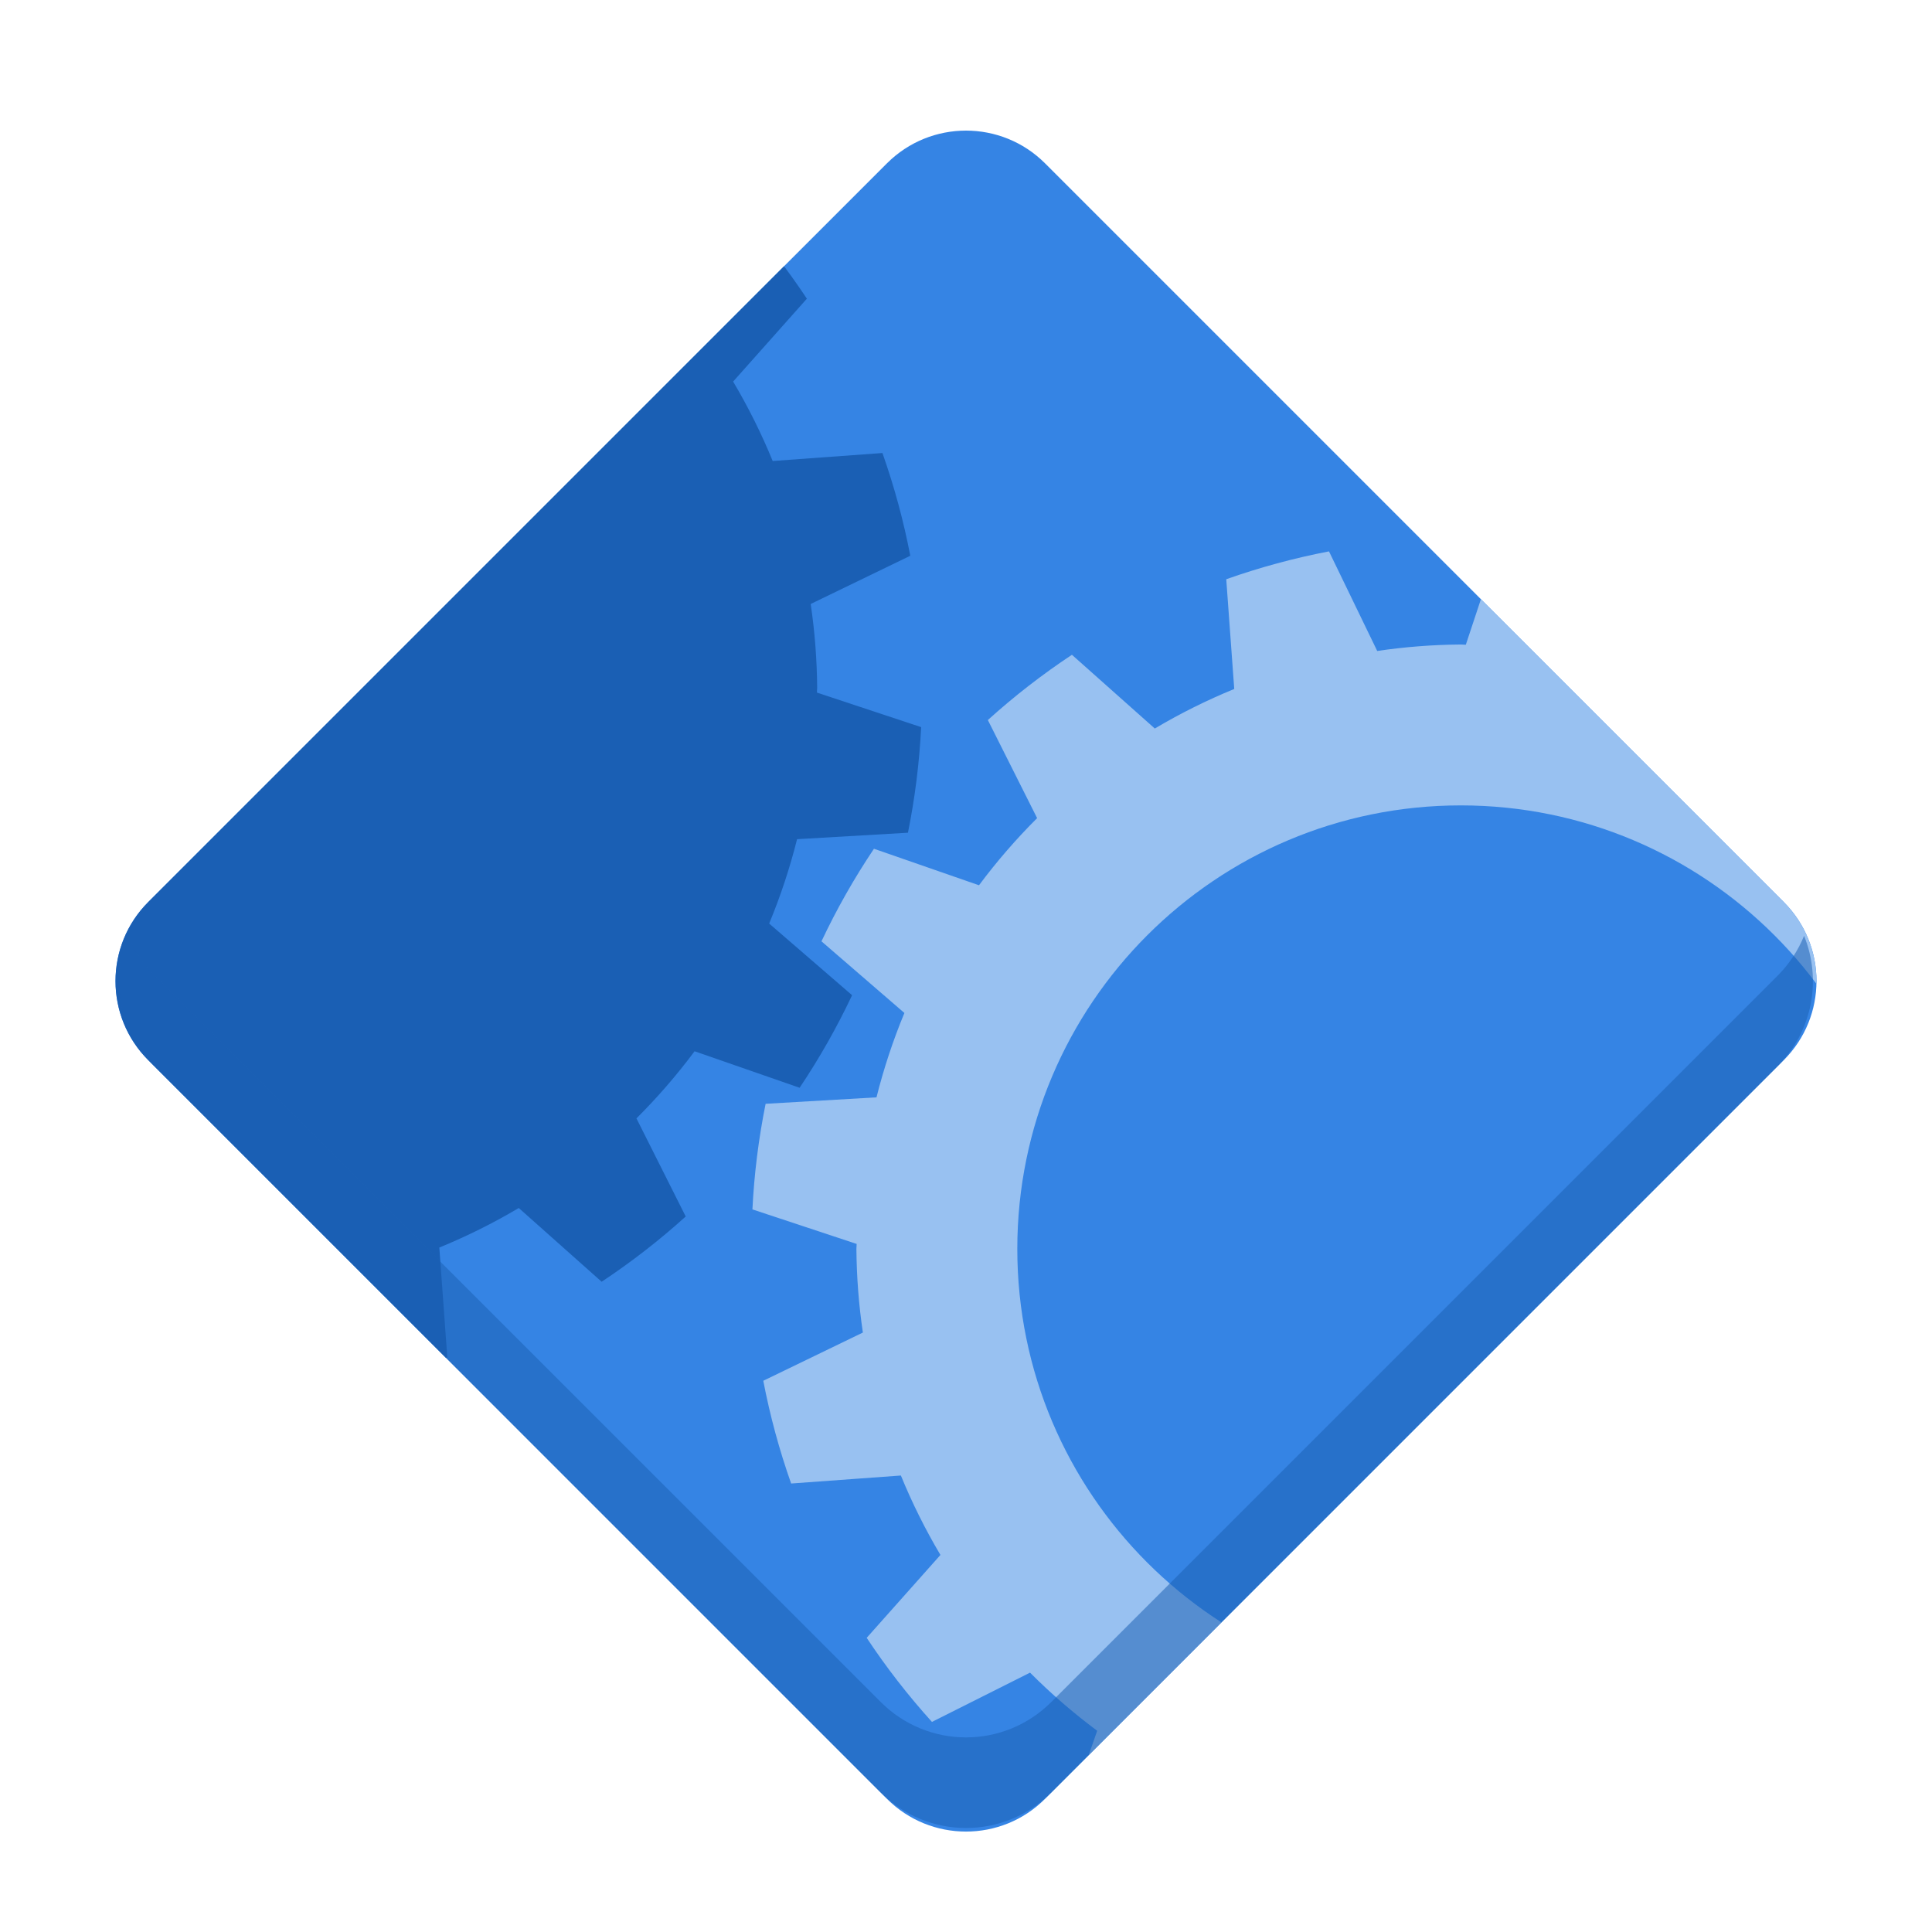
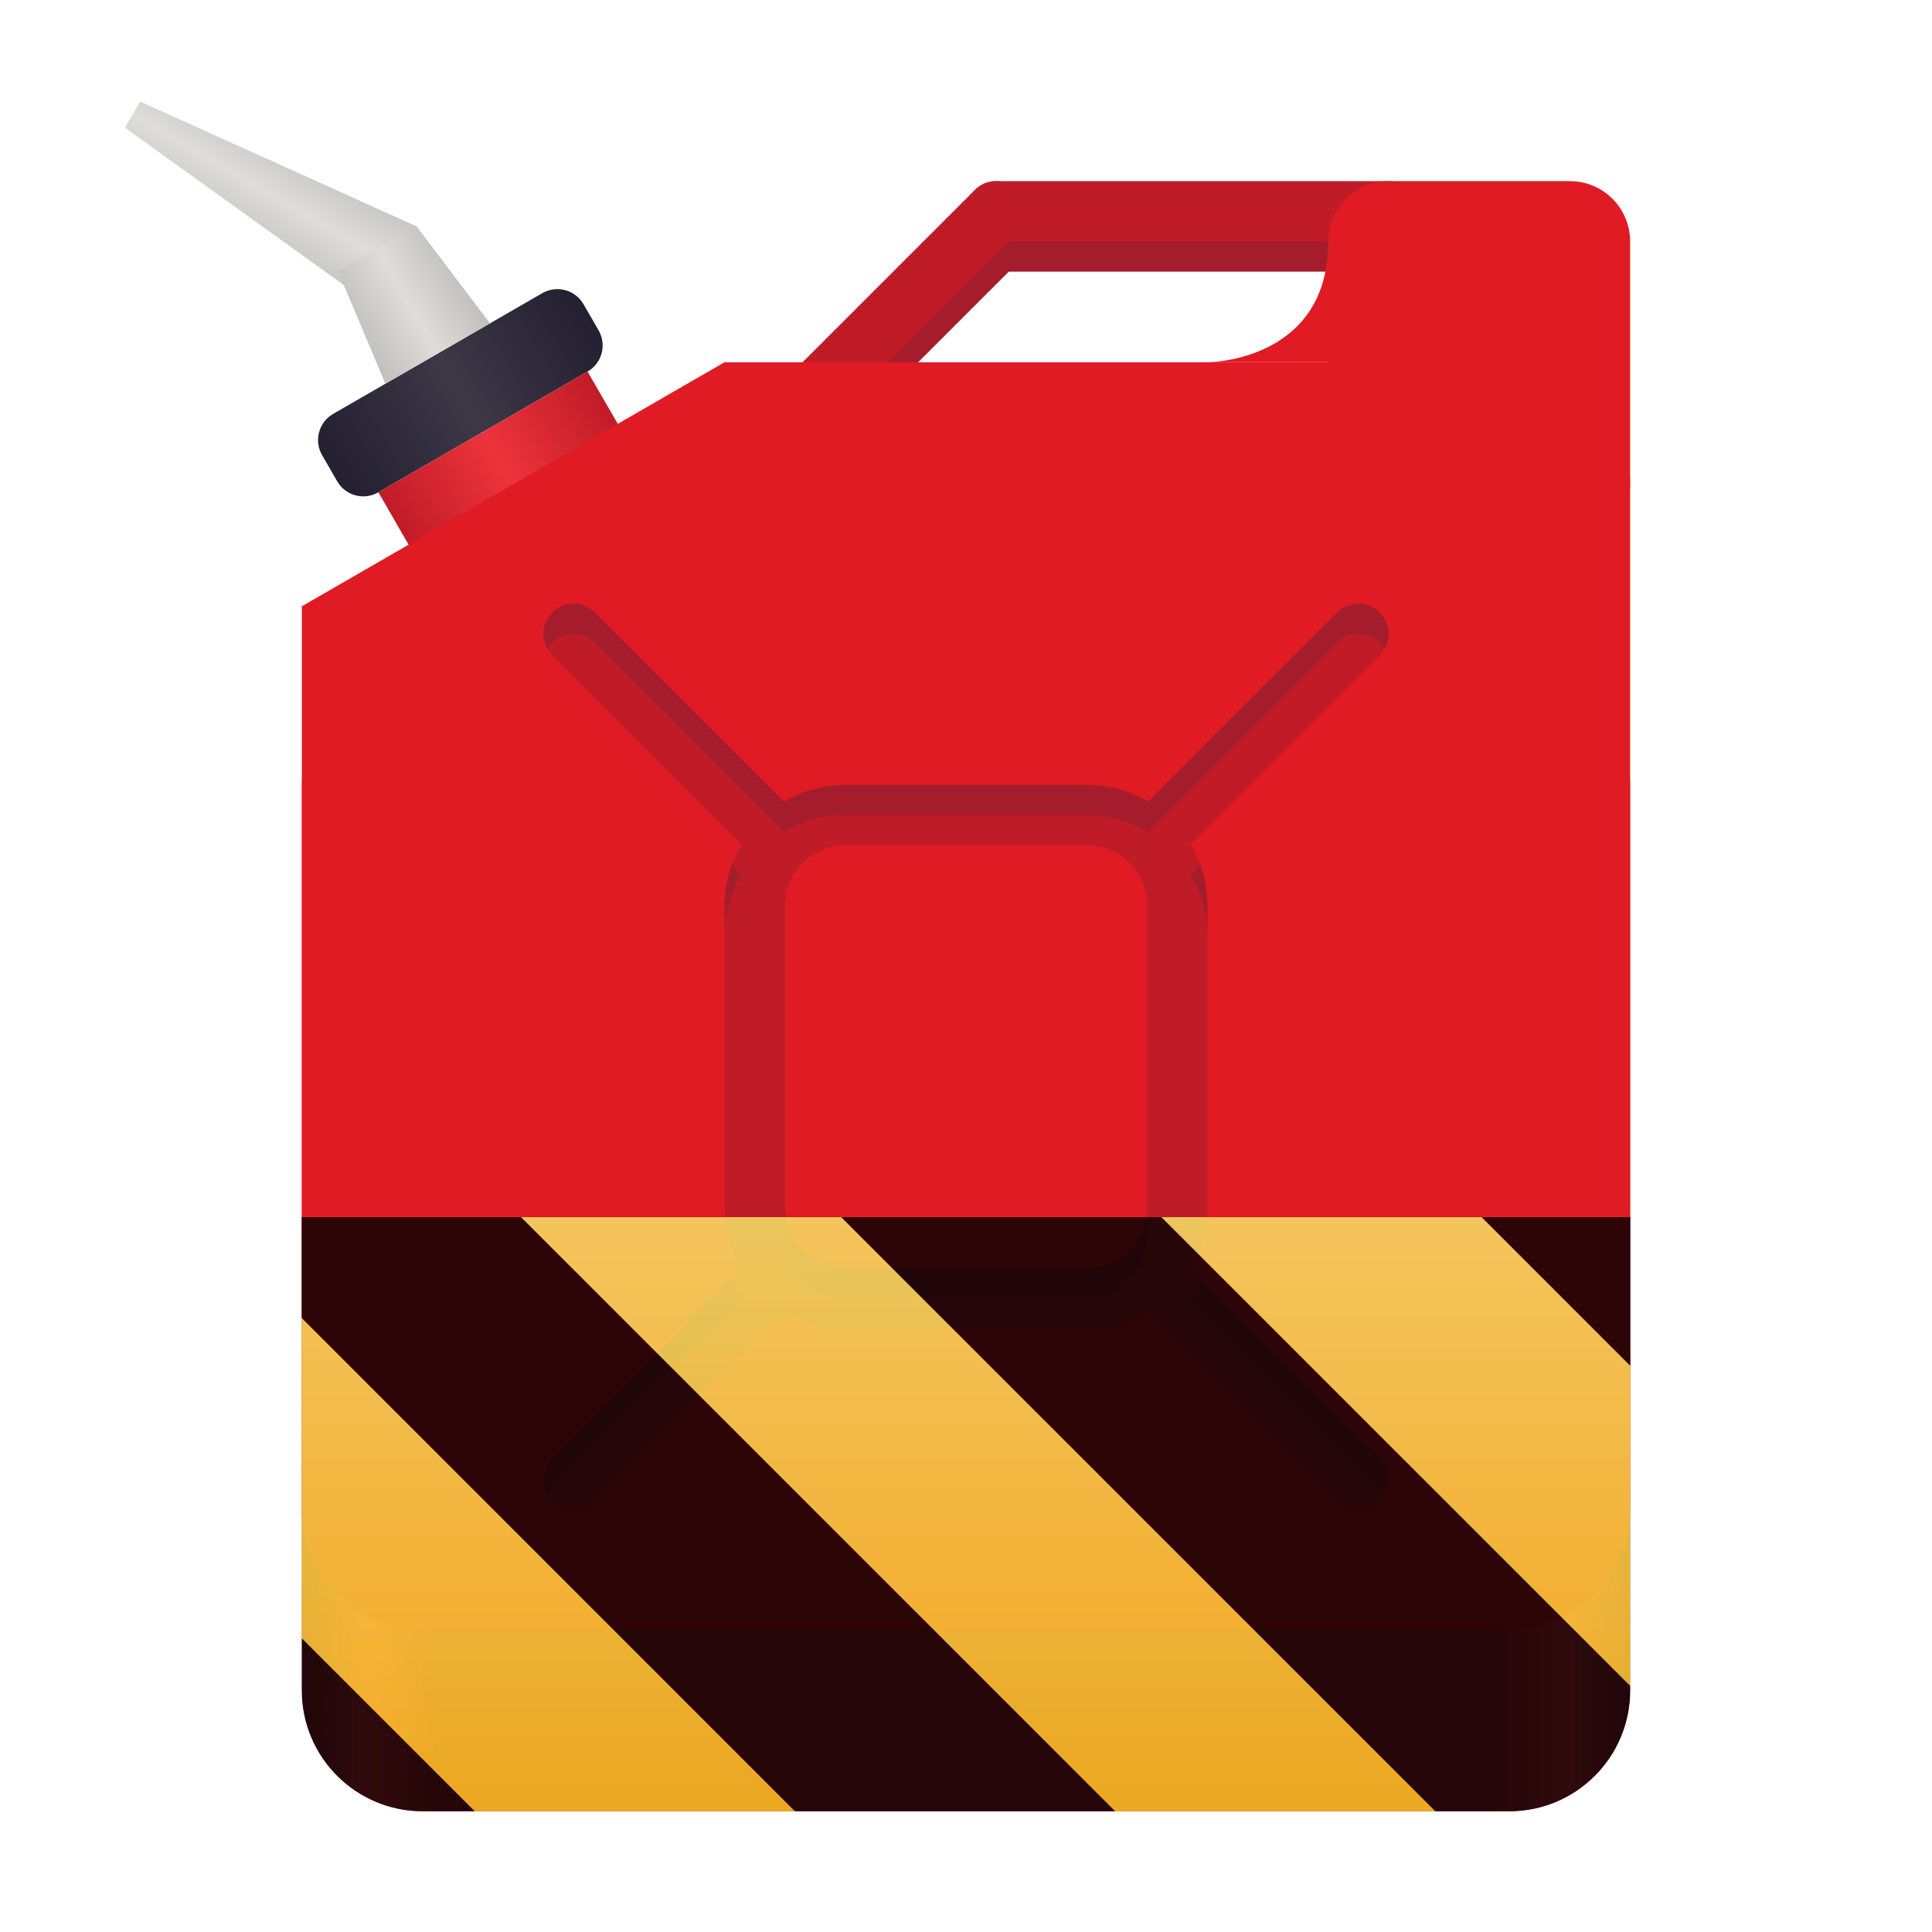
- <svg xmlns="http://www.w3.org/2000/svg" width="33.75mm" height="33.75mm" viewBox="0 0 33.75 33.75" version="1.1" id="svg974">
-   <defs id="defs968">
-     <clipPath clipPathUnits="userSpaceOnUse" id="clipPath18689">
-       <rect clip-path="none" transform="rotate(45)" ry="32" rx="32" y="123.999" x="486.037" height="362.943" width="362.943" id="rect18691" style="display:inline;opacity:1;vector-effect:none;fill:#4a86cf;fill-opacity:1;stroke:none;stroke-width:26.067;stroke-linecap:butt;stroke-linejoin:miter;stroke-miterlimit:4;stroke-dasharray:none;stroke-dashoffset:0;stroke-opacity:1;marker:none;marker-start:none;marker-mid:none;marker-end:none;paint-order:normal;enable-background:new" />
-     </clipPath>
-     <clipPath clipPathUnits="userSpaceOnUse" id="clipPath18689-3">
-       <rect clip-path="none" transform="rotate(45)" ry="32" rx="32" y="123.999" x="486.037" height="362.943" width="362.943" id="rect18691-6" style="display:inline;opacity:1;vector-effect:none;fill:#4a86cf;fill-opacity:1;stroke:none;stroke-width:26.067;stroke-linecap:butt;stroke-linejoin:miter;stroke-miterlimit:4;stroke-dasharray:none;stroke-dashoffset:0;stroke-opacity:1;marker:none;marker-start:none;marker-mid:none;marker-end:none;paint-order:normal;enable-background:new" />
-     </clipPath>
-   </defs>
-   <g id="layer1" transform="translate(-61.81982,-103.944)">
-     <g transform="matrix(0.2636723,0,0,0.2636723,61.81982,-529.397)" style="display:inline;stroke-width:0.25;enable-background:new" id="g1836">
-       <g transform="matrix(0.25,0,0,0.25,0,2295)" id="g18818" style="stroke-width:0.25">
-         <g style="stroke-width:0.27" transform="matrix(0.9260519,0,0,0.9260519,18.93073,50.87633)" id="g18590">
-           <g style="stroke-width:0.27" id="g18681" clip-path="url(#clipPath18689-3)">
-             <rect style="opacity:1;vector-effect:none;fill:#3584e4;fill-opacity:1;stroke:none;stroke-width:8.221;stroke-linecap:butt;stroke-linejoin:miter;stroke-miterlimit:4;stroke-dasharray:none;stroke-dashoffset:0;stroke-opacity:1;marker:none;marker-start:none;marker-mid:none;marker-end:none;paint-order:normal" id="rect18571" width="424" height="424" x="458.337" y="90.642" rx="10.092" ry="10.092" transform="matrix(0.6052817,0.6052817,-0.6052817,0.6052817,33.44063,99.07363)" clip-path="none" />
-             <circle style="opacity:1;vector-effect:none;fill:#f66151;fill-opacity:1;stroke:none;stroke-width:7.037;stroke-linecap:butt;stroke-linejoin:miter;stroke-miterlimit:4;stroke-dasharray:none;stroke-dashoffset:0;stroke-opacity:1;marker:none;marker-start:none;marker-mid:none;marker-end:none;paint-order:normal" id="path18706" cx="0" cy="0" r="0" transform="translate(0,-212)" />
-             <circle style="opacity:1;vector-effect:none;fill:#f66151;fill-opacity:1;stroke:none;stroke-width:7.037;stroke-linecap:butt;stroke-linejoin:miter;stroke-miterlimit:4;stroke-dasharray:none;stroke-dashoffset:0;stroke-opacity:1;marker:none;marker-start:none;marker-mid:none;marker-end:none;paint-order:normal" id="path18708" cx="0" cy="0" r="0" transform="translate(0,-212)" />
-             <path style="display:inline;opacity:1;vector-effect:none;fill:#98c1f1;fill-opacity:1;stroke:none;stroke-width:7.037;stroke-linecap:butt;stroke-linejoin:miter;stroke-miterlimit:4;stroke-dasharray:none;stroke-dashoffset:0;stroke-opacity:1;marker:none;marker-start:none;marker-mid:none;marker-end:none;paint-order:normal;enable-background:new" d="m 408.92,561.918 -9.886,29.829 a 172.971,172.971 0 0 0 -1.427,-0.071 172.971,172.971 0 0 0 -23.929,1.852 l -13.801,-28.501 a 203.293,203.293 0 0 0 -29.401,7.972 l 2.286,31.405 a 172.971,172.971 0 0 0 -22.732,11.319 l -23.718,-21.103 a 203.293,203.293 0 0 0 -24.059,18.674 l 14.099,28.073 a 172.971,172.971 0 0 0 -16.636,19.211 l -30.058,-10.448 a 203.293,203.293 0 0 0 -15.017,26.488 l 23.73,20.507 a 172.971,172.971 0 0 0 -7.985,24.143 l -31.73,1.849 a 203.293,203.293 0 0 0 -3.778,30.217 l 29.829,9.886 a 172.971,172.971 0 0 0 -0.071,1.427 172.971,172.971 0 0 0 1.852,23.929 l -28.501,13.801 a 203.293,203.293 0 0 0 7.972,29.401 l 31.405,-2.286 a 172.971,172.971 0 0 0 11.319,22.732 l -21.103,23.718 a 203.293,203.293 0 0 0 18.674,24.059 l 28.073,-14.099 a 172.971,172.971 0 0 0 19.211,16.636 l -10.448,30.058 a 203.293,203.293 0 0 0 26.488,15.017 l 20.507,-23.73 a 172.971,172.971 0 0 0 24.143,7.985 l 1.849,31.73 a 203.293,203.293 0 0 0 30.217,3.778 l 9.886,-29.829 a 172.971,172.971 0 0 0 1.427,0.071 172.971,172.971 0 0 0 23.929,-1.852 l 13.801,28.501 a 203.293,203.293 0 0 0 29.401,-7.972 l -2.286,-31.405 a 172.971,172.971 0 0 0 22.732,-11.319 l 23.718,21.103 A 203.293,203.293 0 0 0 532.96,916 l -14.099,-28.073 a 172.971,172.971 0 0 0 16.636,-19.211 l 30.058,10.448 a 203.293,203.293 0 0 0 15.017,-26.488 l -23.73,-20.507 a 172.971,172.971 0 0 0 7.985,-24.143 l 31.73,-1.849 a 203.293,203.293 0 0 0 3.778,-30.217 l -29.829,-9.886 a 172.971,172.971 0 0 0 0.071,-1.427 172.971,172.971 0 0 0 -1.852,-23.929 l 28.501,-13.801 a 203.293,203.293 0 0 0 -7.972,-29.401 l -31.405,2.286 a 172.971,172.971 0 0 0 -11.319,-22.732 l 21.103,-23.718 a 203.293,203.293 0 0 0 -18.674,-24.059 l -28.073,14.099 a 172.971,172.971 0 0 0 -19.211,-16.636 l 10.448,-30.058 A 203.293,203.293 0 0 0 485.636,581.681 l -20.507,23.73 a 172.971,172.971 0 0 0 -24.143,-7.985 l -1.849,-31.73 a 203.293,203.293 0 0 0 -30.217,-3.778 z M 397.607,637.722 A 126.926,126.926 0 0 1 524.532,764.647 126.926,126.926 0 0 1 397.607,891.572 126.926,126.926 0 0 1 270.682,764.647 126.926,126.926 0 0 1 397.607,637.722 Z" id="path18717-4" />
-             <path id="path18758" d="m 51.748,401.284 -9.886,29.829 c -0.476,-0.026 -0.951,-0.05 -1.427,-0.071 -8.01,0.062 -16.005,0.681 -23.929,1.852 L 2.706,404.392 c -9.986,1.918 -19.814,4.583 -29.401,7.972 l 2.286,31.405 c -7.844,3.211 -15.442,6.994 -22.732,11.319 l -23.718,-21.103 c -8.475,5.614 -16.518,11.857 -24.059,18.674 l 14.099,28.073 c -6.009,5.987 -11.569,12.408 -16.636,19.211 l -30.058,-10.448 c -5.661,8.442 -10.68,17.296 -15.017,26.488 l 23.73,20.507 c -3.25,7.841 -5.919,15.91 -7.985,24.143 l -31.73,1.849 c -2.013,9.964 -3.276,20.064 -3.778,30.217 l 29.829,9.886 c -0.026,0.476 -0.05,0.951 -0.071,1.427 0.062,8.01 0.681,16.005 1.852,23.929 l -28.501,13.801 c 1.918,9.986 4.583,19.814 7.972,29.401 l 31.405,-2.286 c 3.211,7.844 6.994,15.442 11.319,22.732 l -21.103,23.718 c 5.614,8.475 11.857,16.518 18.674,24.059 l 28.073,-14.099 c 5.987,6.009 12.408,11.569 19.211,16.636 l -10.448,30.058 c 8.442,5.661 17.296,10.68 26.488,15.017 l 20.507,-23.73 c 7.841,3.25 15.91,5.919 24.143,7.985 l 1.849,31.73 c 9.964,2.013 20.064,3.276 30.217,3.778 l 9.886,-29.829 c 0.476,0.026 0.951,0.05 1.427,0.071 8.01,-0.062 16.005,-0.681 23.929,-1.852 l 13.801,28.501 c 9.986,-1.918 19.814,-4.583 29.401,-7.972 l -2.286,-31.405 c 7.844,-3.211 15.442,-6.994 22.732,-11.319 l 23.718,21.103 c 8.475,-5.614 16.518,-11.857 24.059,-18.674 l -14.099,-28.073 c 6.009,-5.987 11.569,-12.408 16.636,-19.211 l 30.058,10.448 c 5.661,-8.442 10.68,-17.296 15.017,-26.488 l -23.73,-20.507 c 3.25,-7.841 5.919,-15.91 7.985,-24.143 l 31.73,-1.849 c 2.013,-9.964 3.276,-20.064 3.778,-30.217 l -29.829,-9.886 c 0.026,-0.476 0.05,-0.951 0.071,-1.427 -0.062,-8.01 -0.681,-16.005 -1.852,-23.929 l 28.501,-13.801 c -1.918,-9.986 -4.583,-19.814 -7.972,-29.401 l -31.405,2.286 c -3.211,-7.844 -6.994,-15.442 -11.319,-22.732 l 21.103,-23.718 c -5.614,-8.475 -11.857,-16.518 -18.674,-24.059 l -28.073,14.099 c -5.987,-6.009 -12.408,-11.569 -19.211,-16.636 l 10.448,-30.058 c -8.442,-5.661 -17.296,-10.68 -26.488,-15.017 l -20.507,23.73 c -7.841,-3.25 -15.91,-5.919 -24.143,-7.985 l -1.849,-31.73 c -9.964,-2.013 -20.064,-3.276 -30.217,-3.778 z" style="display:inline;opacity:1;vector-effect:none;fill:#1a5fb4;fill-opacity:1;stroke:none;stroke-width:7.037;stroke-linecap:butt;stroke-linejoin:miter;stroke-miterlimit:4;stroke-dasharray:none;stroke-dashoffset:0;stroke-opacity:1;marker:none;marker-start:none;marker-mid:none;marker-end:none;paint-order:normal;enable-background:new" />
-           </g>
-         </g>
-         <path style="display:inline;opacity:0.534;vector-effect:none;fill:#1a5fb4;fill-opacity:1;stroke:none;stroke-width:1.629;stroke-linecap:butt;stroke-linejoin:miter;stroke-miterlimit:4;stroke-dasharray:none;stroke-dashoffset:0;stroke-opacity:1;marker:none;marker-start:none;marker-mid:none;marker-end:none;paint-order:normal;enable-background:new" clip-path="none" d="m 8.477,2676 c -1.171,2.887 -0.583,6.308 1.766,8.656 l 48.102,48.102 c 3.134,3.134 8.179,3.134 11.312,0 l 48.102,-48.102 c 2.348,-2.348 2.937,-5.77 1.766,-8.656 -0.392,0.966 -0.98,1.871 -1.766,2.656 l -48.102,48.102 c -3.134,3.134 -8.179,3.134 -11.312,0 L 10.242,2678.656 C 9.457,2677.871 8.868,2676.965 8.477,2676 Z" transform="matrix(4,0,0,4,0,-10028)" id="rect18571-6" />
+ <svg xmlns="http://www.w3.org/2000/svg" xmlns:xlink="http://www.w3.org/1999/xlink" height="128px" viewBox="0 0 128 128" width="128px">
+   <linearGradient id="a" gradientTransform="matrix(0.866025 -0.5 0.5 0.866025 0.572261 -171.0334)" gradientUnits="userSpaceOnUse" x1="-82.609" x2="-62.609" y1="185.618" y2="185.618">
+     <stop offset="0" stop-color="#241f31" />
+     <stop offset="0.5" stop-color="#3d3846" />
+     <stop offset="1" stop-color="#241f31" />
+   </linearGradient>
+   <linearGradient id="b" gradientTransform="matrix(0.196428 0 0 0.342105 2.597287 273.7399)" gradientUnits="userSpaceOnUse" x1="88.596" x2="536.596" y1="-449.394" y2="-449.394">
+     <stop offset="0" stop-color="#a51d2d" />
+     <stop offset="0.05" stop-color="#ed333b" />
+     <stop offset="0.1" stop-color="#c01c28" />
+     <stop offset="0.9" stop-color="#c01c28" />
+     <stop offset="0.95" stop-color="#ed333b" />
+     <stop offset="1" stop-color="#a51d2d" />
+   </linearGradient>
+   <linearGradient id="c" gradientTransform="matrix(0.866025 -0.5 0.4 0.69282 19.43405 -138.3638)" gradientUnits="userSpaceOnUse" x1="-80.609" x2="-64.609" y1="193.618" y2="193.618">
+     <stop offset="0" stop-color="#c01c28" />
+     <stop offset="0.5" stop-color="#ed333b" />
+     <stop offset="1" stop-color="#c01c28" />
+   </linearGradient>
+   <linearGradient id="d" gradientUnits="userSpaceOnUse">
+     <stop offset="0" stop-color="#c0bfbc" />
+     <stop offset="0.5" stop-color="#deddda" />
+     <stop offset="1" stop-color="#c0bfbc" />
+   </linearGradient>
+   <linearGradient id="e" gradientTransform="matrix(0.5 -0.866025 0.866025 0.5 -140.5711 -101.7279)" x1="-24" x2="-16" xlink:href="#d" y1="200" y2="200" />
+   <linearGradient id="f" gradientTransform="matrix(0.866025 -0.5 0.5 0.866025 -55.67949 -163.2464)" x1="-24" x2="-16" xlink:href="#d" y1="200" y2="200" />
+   <clipPath id="g">
+     <rect height="128" width="128" />
+   </clipPath>
+   <clipPath id="h">
+     <rect height="128" width="128" />
+   </clipPath>
+   <filter id="i" height="100%" width="100%" x="0%" y="0%">
+     <feColorMatrix in="SourceGraphic" type="matrix" values="0 0 0 0 1 0 0 0 0 1 0 0 0 0 1 0 0 0 1 0" />
+   </filter>
+   <mask id="j">
+     <g clip-path="url(#h)" filter="url(#i)">
+       <g clip-path="url(#g)">
+         <path d="m 22.07 27.422 l 13.859 -8 c 0.957 -0.551 2.18 -0.223 2.73 0.734 l 1 1.73 c 0.551 0.957 0.227 2.18 -0.73 2.73 l -13.859 8 c -0.957 0.555 -2.18 0.227 -2.73 -0.73 l -1 -1.73 c -0.551 -0.957 -0.227 -2.18 0.73 -2.734 z m 0 0" fill="url(#a)" />
+         <path d="m 28 44 h 72 c 4.418 0 8 3.582 8 8 v 60 c 0 4.418 -3.582 8 -8 8 h -72 c -4.418 0 -8 -3.582 -8 -8 v -60 c 0 -4.418 3.582 -8 8 -8 z m 0 0" fill="url(#b)" />
+         <path d="m 46.199 32.973 l 18.387 -18.387 c 0.777 -0.777 2.047 -0.777 2.828 0 c 0.781 0.781 0.781 2.051 0 2.832 l -18.387 18.383 c -0.781 0.781 -2.047 0.781 -2.828 0 s -0.781 -2.047 0 -2.828 z m 0 0" fill="#a51d2d" />
+         <path d="m 66 14 h 26 c 1.105 0 2 0.895 2 2 s -0.895 2 -2 2 h -26 c -1.105 0 -2 -0.895 -2 -2 s 0.895 -2 2 -2 z m 0 0" fill="#a51d2d" />
+         <path d="m 46.199 30.973 l 18.387 -18.387 c 0.777 -0.777 2.047 -0.777 2.828 0 c 0.781 0.781 0.781 2.051 0 2.832 l -18.387 18.383 c -0.781 0.781 -2.047 0.781 -2.828 0 s -0.781 -2.047 0 -2.828 z m 0 0" fill="#c01c28" />
+         <path d="m 25.07 32.617 l 13.859 -8 l 4 6.93 l -13.859 8 z m 0 0" fill="url(#c)" />
+         <path d="m 20 40.168 v 59.832 c 0 4.434 3.566 8 8 8 h 72 c 4.434 0 8 -3.566 8 -8 v -68.059 c 0 -4.434 -3.566 -7.941 -8 -7.941 h -52 z m 0 0" fill="#e01b24" />
+         <path d="m 38 40 c -0.508 0 -1.02 0.195 -1.41 0.586 c -0.785 0.785 -0.785 2.047 0 2.832 l 12.52 12.52 c -0.699 1.191 -1.109 2.574 -1.109 4.062 v 20 c 0 1.488 0.41 2.871 1.109 4.062 l -12.52 12.52 c -0.785 0.785 -0.785 2.047 0 2.832 c 0.781 0.781 2.043 0.781 2.828 0 l 12.52 -12.527 c 1.191 0.703 2.574 1.113 4.062 1.113 h 16 c 1.488 0 2.871 -0.41 4.062 -1.109 l 12.52 12.523 c 0.785 0.781 2.047 0.781 2.828 0 c 0.785 -0.785 0.785 -2.047 0 -2.832 l -12.52 -12.52 c 0.699 -1.191 1.109 -2.578 1.109 -4.062 v -20 c 0 -1.484 -0.41 -2.871 -1.109 -4.062 l 12.52 -12.52 c 0.785 -0.785 0.785 -2.047 0 -2.832 c -0.781 -0.781 -2.043 -0.781 -2.828 0 l -12.52 12.523 c -1.191 -0.699 -2.574 -1.109 -4.062 -1.109 h -16 c -1.488 0 -2.871 0.41 -4.062 1.113 l -12.52 -12.527 c -0.395 -0.391 -0.906 -0.586 -1.418 -0.586 z m 18 16 h 16 c 2.215 0 4 1.785 4 4 v 20 c 0 2.215 -1.785 4 -4 4 h -16 c -2.215 0 -4 -1.785 -4 -4 v -20 c 0 -2.215 1.785 -4 4 -4 z m 0 0" fill="#c01c28" />
+         <path d="m 66 12 h 26 c 1.105 0 2 0.895 2 2 s -0.895 2 -2 2 h -26 c -1.105 0 -2 -0.895 -2 -2 s 0.895 -2 2 -2 z m 0 0" fill="#c01c28" />
+         <path d="m 92 12 c -2.215 0 -4 1.785 -4 4 c 0 8 -8 8 -8 8 h 8 v 8 c 0 2.215 1.785 4 4 4 h 12 c 2.215 0 4 -1.785 4 -4 v -16 c 0 -2.215 -1.785 -4 -4 -4 z m 0 0" fill="#e01b24" />
+         <path d="m 38 40 c -0.508 0 -1.02 0.195 -1.41 0.586 c -0.66 0.66 -0.758 1.648 -0.312 2.414 c 0.086 -0.145 0.184 -0.285 0.312 -0.414 c 0.391 -0.391 0.902 -0.586 1.41 -0.586 c 0.512 0 1.023 0.195 1.418 0.586 l 12.52 12.527 c 1.191 -0.703 2.574 -1.113 4.062 -1.113 h 16 c 1.488 0 2.871 0.41 4.062 1.109 l 12.52 -12.523 c 0.785 -0.781 2.047 -0.781 2.828 0 c 0.129 0.129 0.227 0.27 0.312 0.414 c 0.445 -0.766 0.348 -1.754 -0.312 -2.414 c -0.781 -0.781 -2.043 -0.781 -2.828 0 l -12.52 12.523 c -1.191 -0.699 -2.574 -1.109 -4.062 -1.109 h -16 c -1.488 0 -2.871 0.41 -4.062 1.113 l -12.52 -12.527 c -0.395 -0.391 -0.906 -0.586 -1.418 -0.586 z m 10.484 17.312 c -0.305 0.84 -0.484 1.738 -0.484 2.688 v 2 c 0 -1.488 0.41 -2.871 1.109 -4.062 z m 31.031 0 l -0.625 0.625 c 0.699 1.191 1.109 2.578 1.109 4.062 v -2 c 0 -0.945 -0.184 -1.844 -0.484 -2.688 z m -27.516 22.688 v 2 c 0 2.215 1.785 4 4 4 h 16 c 2.215 0 4 -1.785 4 -4 v -2 c 0 2.215 -1.785 4 -4 4 h -16 c -2.215 0 -4 -1.785 -4 -4 z m 27.516 4.688 c -0.172 0.477 -0.371 0.941 -0.625 1.375 l 12.52 12.52 c 0.129 0.129 0.227 0.27 0.312 0.418 c 0.445 -0.77 0.348 -1.758 -0.312 -2.418 z m -31.031 0 l -11.895 11.895 c -0.66 0.66 -0.758 1.648 -0.312 2.418 c 0.086 -0.148 0.184 -0.289 0.312 -0.418 l 12.52 -12.52 c -0.254 -0.43 -0.457 -0.895 -0.625 -1.375 z m 0 0" fill="#a51d2d" />
+         <path d="m 8.277 8.457 l 1 -1.73 l 18.32 8.27 l -3 5.195 z m 0 0" fill="url(#e)" />
+         <path d="m 22.402 17.996 l 5.195 -3 l 4.867 6.426 l -6.93 4 z m 0 0" fill="url(#f)" />
      </g>
-       <rect y="2402" x="-1.5000001e-06" height="128" width="128" id="rect9125-7-2" style="display:inline;opacity:1;vector-effect:none;fill:none;fill-opacity:1;stroke:none;stroke-width:1.25;stroke-linecap:butt;stroke-linejoin:miter;stroke-miterlimit:4;stroke-dasharray:none;stroke-dashoffset:0;stroke-opacity:1;marker:none;marker-start:none;marker-mid:none;marker-end:none;paint-order:normal;enable-background:new" />
+     </g>
+   </mask>
+   <mask id="k">
+     <g filter="url(#i)">
+       <rect fill-opacity="0.8" height="128" width="128" />
+     </g>
+   </mask>
+   <linearGradient id="l" gradientTransform="matrix(0 0.37 -0.98462 0 295.385 -30.36)" gradientUnits="userSpaceOnUse" x1="300" x2="428" y1="235" y2="235">
+     <stop offset="0" stop-color="#f9f06b" />
+     <stop offset="1" stop-color="#f5c211" />
+   </linearGradient>
+   <clipPath id="m">
+     <rect height="128" width="128" />
+   </clipPath>
+   <clipPath id="n">
+     <rect height="128" width="128" />
+   </clipPath>
+   <path d="m 22.07 27.422 l 13.859 -8 c 0.957 -0.551 2.18 -0.223 2.73 0.734 l 1 1.73 c 0.551 0.957 0.227 2.18 -0.73 2.73 l -13.859 8 c -0.957 0.555 -2.18 0.227 -2.73 -0.73 l -1 -1.73 c -0.551 -0.957 -0.227 -2.18 0.73 -2.734 z m 0 0" fill="url(#a)" />
+   <path d="m 28 44 h 72 c 4.418 0 8 3.582 8 8 v 60 c 0 4.418 -3.582 8 -8 8 h -72 c -4.418 0 -8 -3.582 -8 -8 v -60 c 0 -4.418 3.582 -8 8 -8 z m 0 0" fill="url(#b)" />
+   <path d="m 46.199 32.973 l 18.387 -18.387 c 0.777 -0.777 2.047 -0.777 2.828 0 c 0.781 0.781 0.781 2.051 0 2.832 l -18.387 18.383 c -0.781 0.781 -2.047 0.781 -2.828 0 s -0.781 -2.047 0 -2.828 z m 0 0" fill="#a51d2d" />
+   <path d="m 66 14 h 26 c 1.105 0 2 0.895 2 2 s -0.895 2 -2 2 h -26 c -1.105 0 -2 -0.895 -2 -2 s 0.895 -2 2 -2 z m 0 0" fill="#a51d2d" />
+   <path d="m 46.199 30.973 l 18.387 -18.387 c 0.777 -0.777 2.047 -0.777 2.828 0 c 0.781 0.781 0.781 2.051 0 2.832 l -18.387 18.383 c -0.781 0.781 -2.047 0.781 -2.828 0 s -0.781 -2.047 0 -2.828 z m 0 0" fill="#c01c28" />
+   <path d="m 25.07 32.617 l 13.859 -8 l 4 6.93 l -13.859 8 z m 0 0" fill="url(#c)" />
+   <path d="m 20 40.168 v 59.832 c 0 4.434 3.566 8 8 8 h 72 c 4.434 0 8 -3.566 8 -8 v -68.059 c 0 -4.434 -3.566 -7.941 -8 -7.941 h -52 z m 0 0" fill="#e01b24" />
+   <path d="m 38 40 c -0.508 0 -1.02 0.195 -1.41 0.586 c -0.785 0.785 -0.785 2.047 0 2.832 l 12.52 12.52 c -0.699 1.191 -1.109 2.574 -1.109 4.062 v 20 c 0 1.488 0.41 2.871 1.109 4.062 l -12.52 12.52 c -0.785 0.785 -0.785 2.047 0 2.832 c 0.781 0.781 2.043 0.781 2.828 0 l 12.52 -12.527 c 1.191 0.703 2.574 1.113 4.062 1.113 h 16 c 1.488 0 2.871 -0.41 4.062 -1.109 l 12.52 12.523 c 0.785 0.781 2.047 0.781 2.828 0 c 0.785 -0.785 0.785 -2.047 0 -2.832 l -12.52 -12.52 c 0.699 -1.191 1.109 -2.578 1.109 -4.062 v -20 c 0 -1.484 -0.41 -2.871 -1.109 -4.062 l 12.52 -12.52 c 0.785 -0.785 0.785 -2.047 0 -2.832 c -0.781 -0.781 -2.043 -0.781 -2.828 0 l -12.52 12.523 c -1.191 -0.699 -2.574 -1.109 -4.062 -1.109 h -16 c -1.488 0 -2.871 0.41 -4.062 1.113 l -12.52 -12.527 c -0.395 -0.391 -0.906 -0.586 -1.418 -0.586 z m 18 16 h 16 c 2.215 0 4 1.785 4 4 v 20 c 0 2.215 -1.785 4 -4 4 h -16 c -2.215 0 -4 -1.785 -4 -4 v -20 c 0 -2.215 1.785 -4 4 -4 z m 0 0" fill="#c01c28" />
+   <path d="m 66 12 h 26 c 1.105 0 2 0.895 2 2 s -0.895 2 -2 2 h -26 c -1.105 0 -2 -0.895 -2 -2 s 0.895 -2 2 -2 z m 0 0" fill="#c01c28" />
+   <path d="m 92 12 c -2.215 0 -4 1.785 -4 4 c 0 8 -8 8 -8 8 h 8 v 8 c 0 2.215 1.785 4 4 4 h 12 c 2.215 0 4 -1.785 4 -4 v -16 c 0 -2.215 -1.785 -4 -4 -4 z m 0 0" fill="#e01b24" />
+   <path d="m 38 40 c -0.508 0 -1.02 0.195 -1.41 0.586 c -0.66 0.66 -0.758 1.648 -0.312 2.414 c 0.086 -0.145 0.184 -0.285 0.312 -0.414 c 0.391 -0.391 0.902 -0.586 1.41 -0.586 c 0.512 0 1.023 0.195 1.418 0.586 l 12.52 12.527 c 1.191 -0.703 2.574 -1.113 4.062 -1.113 h 16 c 1.488 0 2.871 0.41 4.062 1.109 l 12.52 -12.523 c 0.785 -0.781 2.047 -0.781 2.828 0 c 0.129 0.129 0.227 0.27 0.312 0.414 c 0.445 -0.766 0.348 -1.754 -0.312 -2.414 c -0.781 -0.781 -2.043 -0.781 -2.828 0 l -12.52 12.523 c -1.191 -0.699 -2.574 -1.109 -4.062 -1.109 h -16 c -1.488 0 -2.871 0.41 -4.062 1.113 l -12.52 -12.527 c -0.395 -0.391 -0.906 -0.586 -1.418 -0.586 z m 10.484 17.312 c -0.305 0.84 -0.484 1.738 -0.484 2.688 v 2 c 0 -1.488 0.41 -2.871 1.109 -4.062 z m 31.031 0 l -0.625 0.625 c 0.699 1.191 1.109 2.578 1.109 4.062 v -2 c 0 -0.945 -0.184 -1.844 -0.484 -2.688 z m -27.516 22.688 v 2 c 0 2.215 1.785 4 4 4 h 16 c 2.215 0 4 -1.785 4 -4 v -2 c 0 2.215 -1.785 4 -4 4 h -16 c -2.215 0 -4 -1.785 -4 -4 z m 27.516 4.688 c -0.172 0.477 -0.371 0.941 -0.625 1.375 l 12.52 12.52 c 0.129 0.129 0.227 0.27 0.312 0.418 c 0.445 -0.77 0.348 -1.758 -0.312 -2.418 z m -31.031 0 l -11.895 11.895 c -0.66 0.66 -0.758 1.648 -0.312 2.418 c 0.086 -0.148 0.184 -0.289 0.312 -0.418 l 12.52 -12.52 c -0.254 -0.43 -0.457 -0.895 -0.625 -1.375 z m 0 0" fill="#a51d2d" />
+   <path d="m 8.277 8.457 l 1 -1.73 l 18.32 8.27 l -3 5.195 z m 0 0" fill="url(#e)" />
+   <path d="m 22.402 17.996 l 5.195 -3 l 4.867 6.426 l -6.93 4 z m 0 0" fill="url(#f)" />
+   <g clip-path="url(#n)" mask="url(#j)">
+     <g clip-path="url(#m)" mask="url(#k)">
+       <path d="m 128 80.641 v 47.359 h -128 v -47.359 z m 0 0" fill="url(#l)" />
+       <path d="m 13.309 80.641 l 47.355 47.359 h 21.215 l -47.359 -47.359 z m 42.422 0 l 47.363 47.359 h 21.215 l -47.363 -47.359 z m 42.43 0 l 29.84 29.84 v -21.211 l -8.629 -8.629 z m -98.16 7.906 v 21.215 l 18.238 18.238 h 21.215 z m 0 0" />
    </g>
  </g>
</svg>
